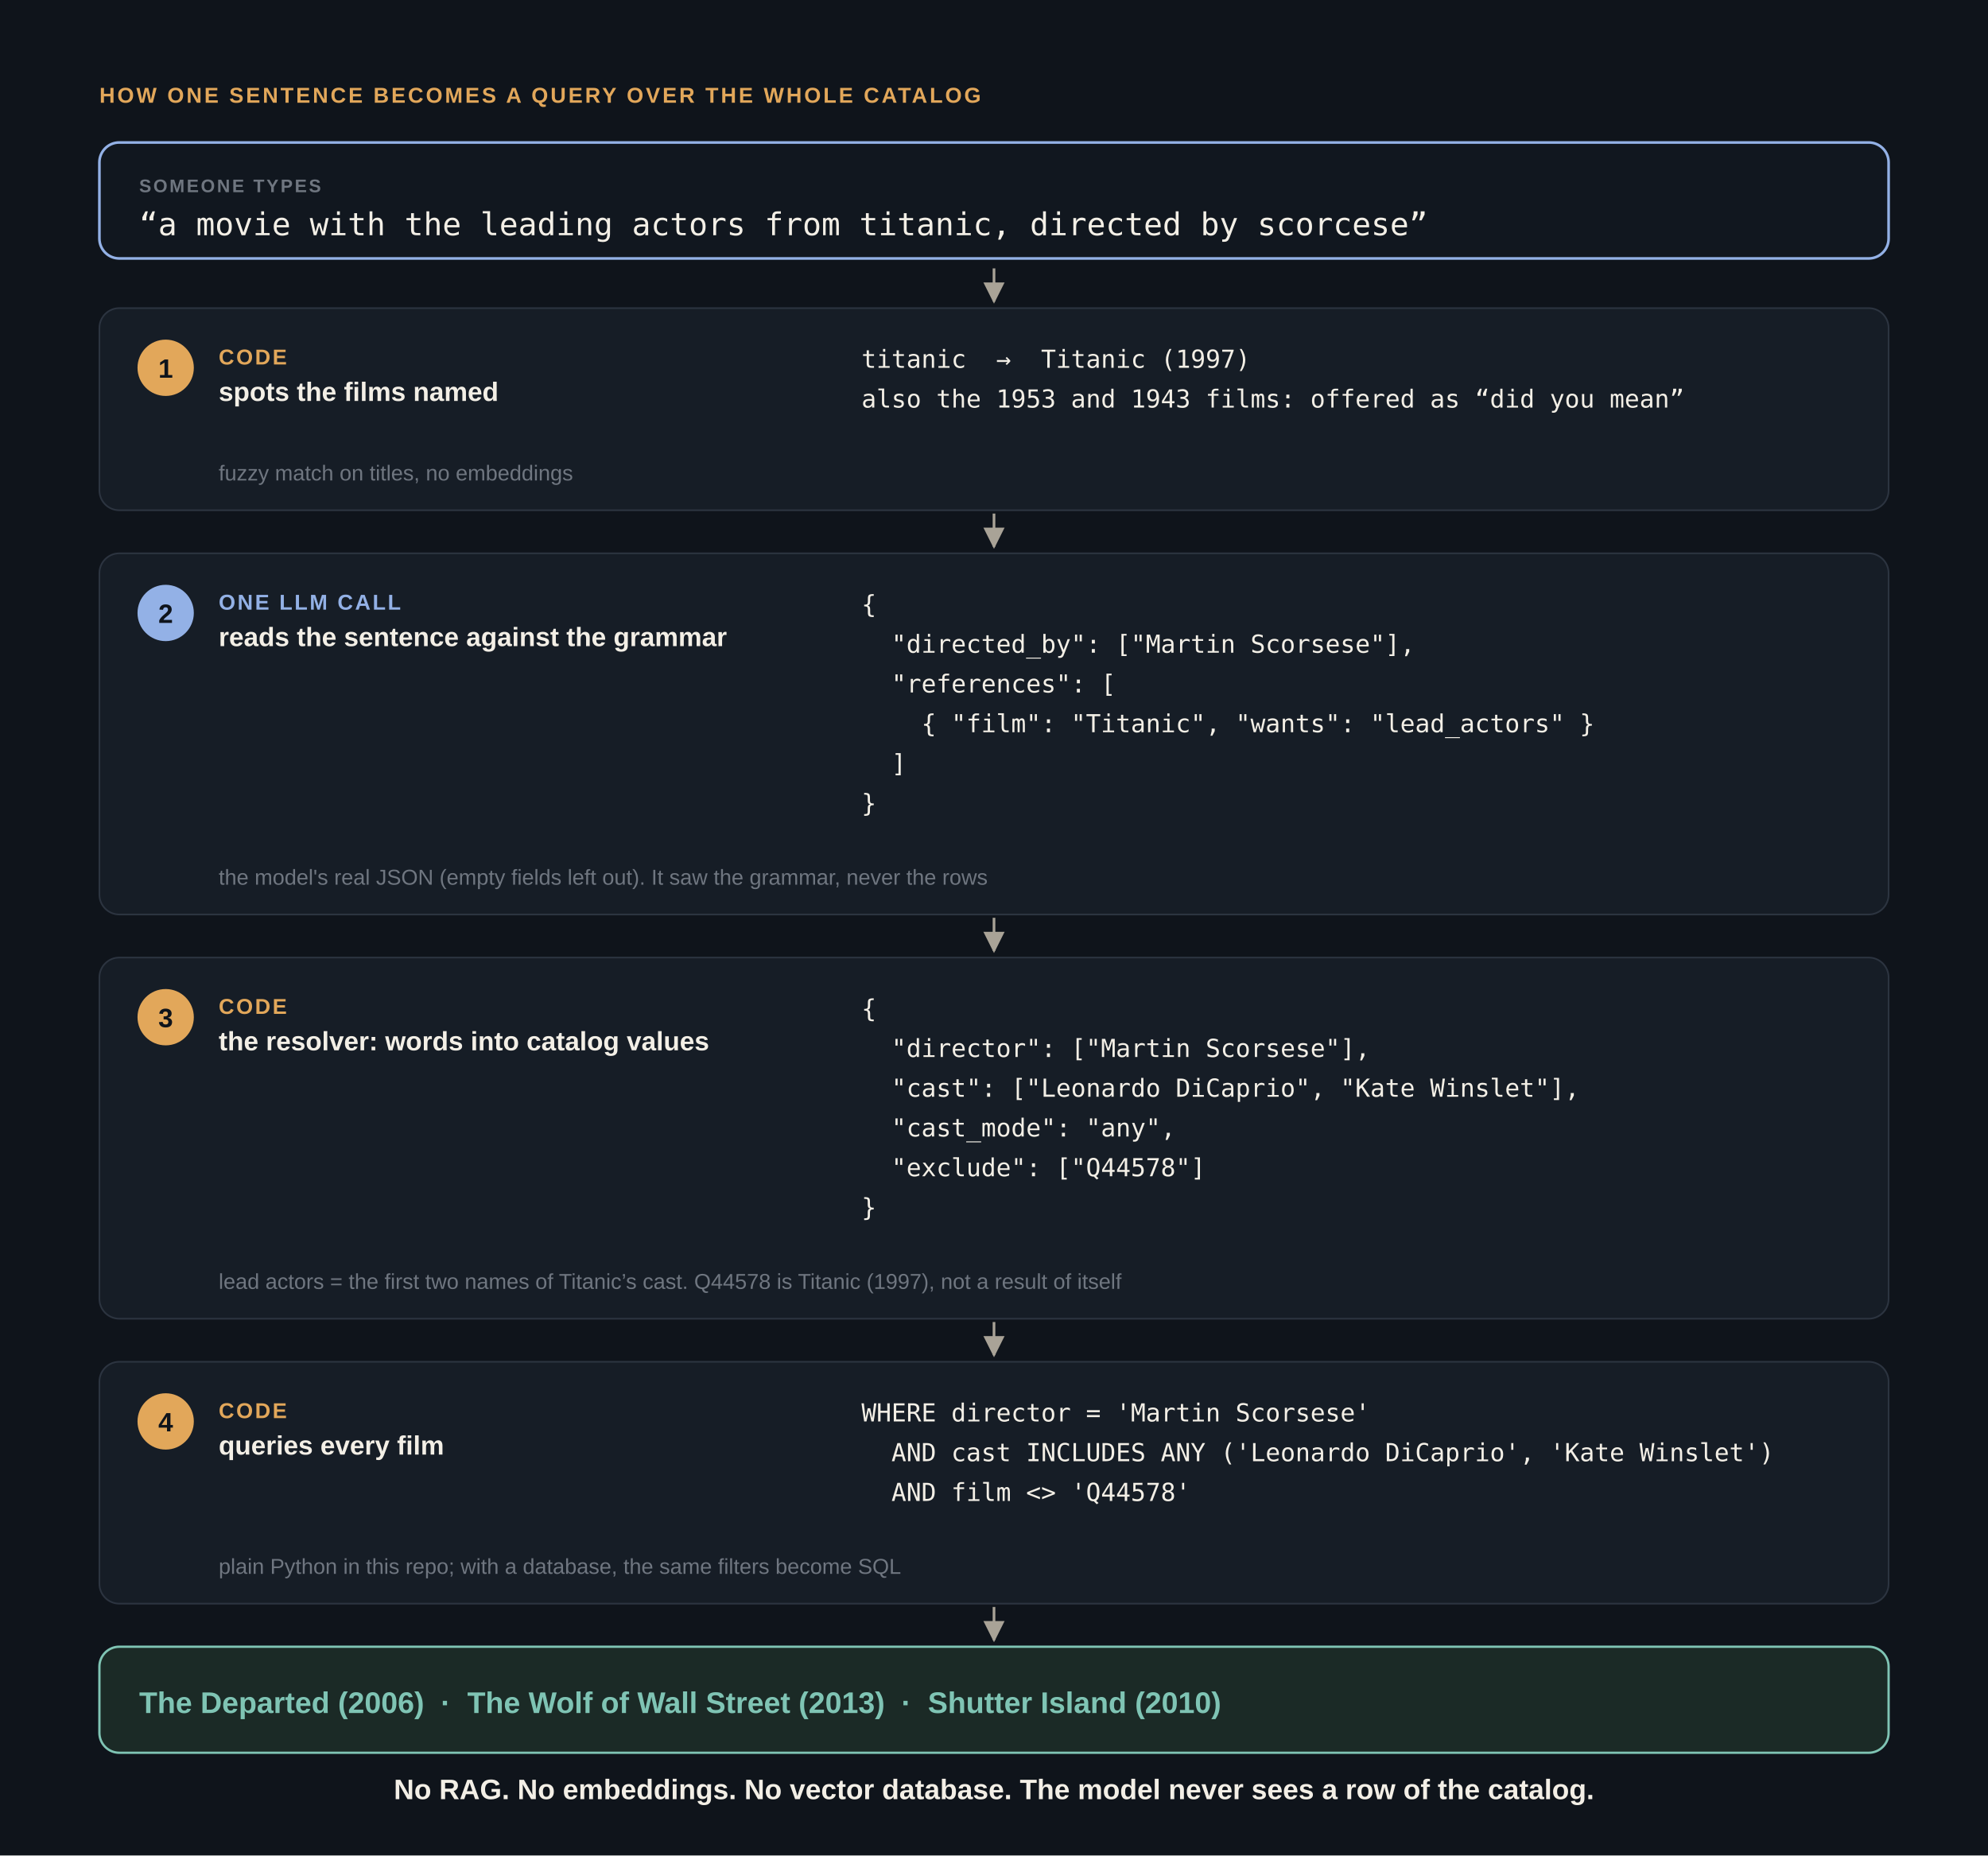
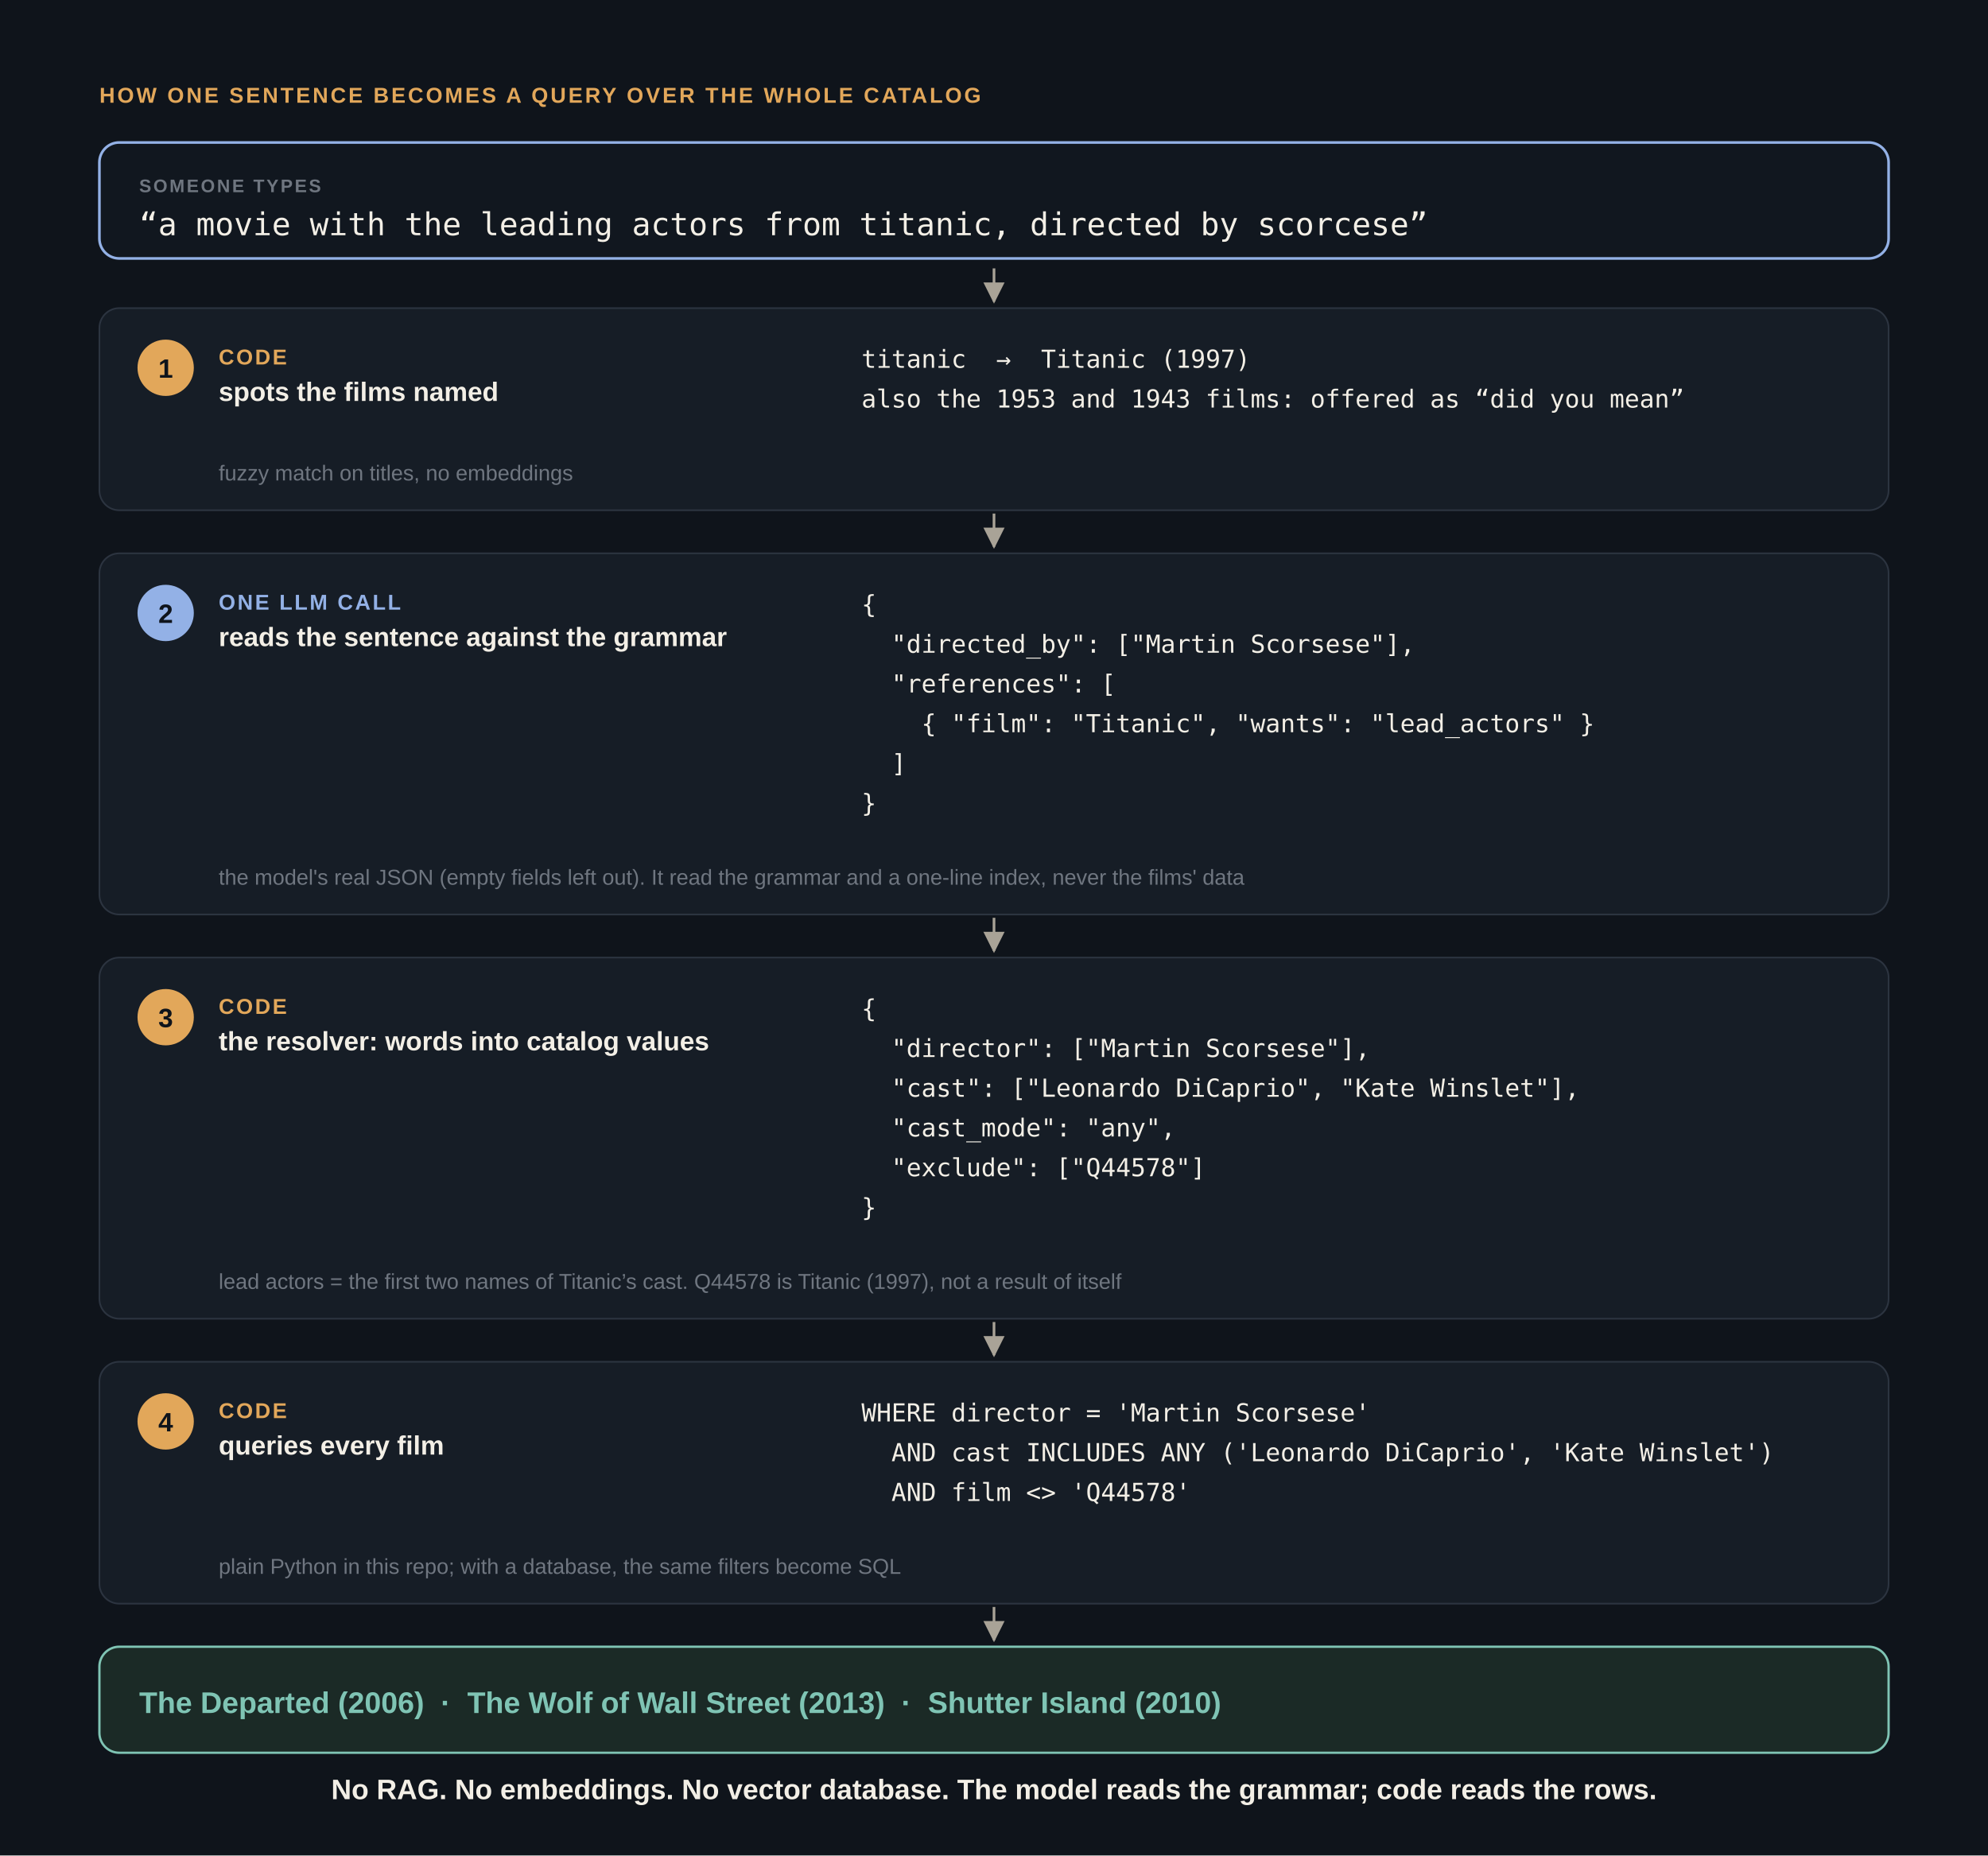
<svg xmlns="http://www.w3.org/2000/svg" viewBox="0 0 1200 1120" width="1200" height="1120" font-family="Instrument Sans, Helvetica Neue, Arial, sans-serif">
  <defs>
    <marker id="a" viewBox="0 0 10 10" refX="9" refY="5" markerWidth="8" markerHeight="8" orient="auto">
      <path d="M0,0 L10,5 L0,10 z" fill="#a9a397" />
    </marker>
  </defs>
  <rect width="1200" height="1120" fill="#0f141b" />
  <text x="60" y="62" font-size="13" fill="#e2a75a" font-weight="700" text-anchor="start" letter-spacing="1.4" xml:space="preserve">HOW ONE SENTENCE BECOMES A QUERY OVER THE WHOLE CATALOG</text>
  <rect x="60" y="86" width="1080" height="70" rx="12" fill="#11171f" stroke="#93b1e6" stroke-width="1.6" />
  <text x="84" y="116" font-size="11" fill="#6f7680" font-weight="700" text-anchor="start" letter-spacing="1.2" xml:space="preserve">SOMEONE TYPES</text>
  <text x="84" y="142" font-size="19" fill="#f3efe6" font-weight="400" text-anchor="start" font-family="Menlo, SF Mono, Consolas, monospace" xml:space="preserve">“a movie with the leading actors from titanic, directed by scorcese”</text>
  <line x1="600" y1="162" x2="600" y2="182" stroke="#a9a397" stroke-width="1.6" marker-end="url(#a)" />
  <rect x="60" y="186" width="1080" height="122" rx="12" fill="#161d26" stroke="#2c3440" />
  <circle cx="100" cy="222" r="17" fill="#e2a75a" />
  <text x="100" y="228" font-size="16" fill="#0f141b" font-weight="800" text-anchor="middle" xml:space="preserve">1</text>
  <text x="132" y="220" font-size="13" fill="#e2a75a" font-weight="700" text-anchor="start" letter-spacing="1.2" xml:space="preserve">CODE</text>
  <text x="132" y="242" font-size="16" fill="#f3efe6" font-weight="600" text-anchor="start" xml:space="preserve">spots the films named</text>
  <text x="520" y="222" font-size="15" fill="#f3efe6" font-weight="400" text-anchor="start" font-family="Menlo, SF Mono, Consolas, monospace" xml:space="preserve">titanic  →  Titanic (1997)</text>
  <text x="520" y="246" font-size="15" fill="#f3efe6" font-weight="400" text-anchor="start" font-family="Menlo, SF Mono, Consolas, monospace" xml:space="preserve">also the 1953 and 1943 films: offered as “did you mean”</text>
  <text x="132" y="290" font-size="13" fill="#6f7680" font-weight="400" text-anchor="start" xml:space="preserve">fuzzy match on titles, no embeddings</text>
  <line x1="600" y1="310" x2="600" y2="330" stroke="#a9a397" stroke-width="1.6" marker-end="url(#a)" />
  <rect x="60" y="334" width="1080" height="218" rx="12" fill="#161d26" stroke="#2c3440" />
  <circle cx="100" cy="370" r="17" fill="#93b1e6" />
  <text x="100" y="376" font-size="16" fill="#0f141b" font-weight="800" text-anchor="middle" xml:space="preserve">2</text>
  <text x="132" y="368" font-size="13" fill="#93b1e6" font-weight="700" text-anchor="start" letter-spacing="1.2" xml:space="preserve">ONE LLM CALL</text>
  <text x="132" y="390" font-size="16" fill="#f3efe6" font-weight="600" text-anchor="start" xml:space="preserve">reads the sentence against the grammar</text>
  <text x="520" y="370" font-size="15" fill="#f3efe6" font-weight="400" text-anchor="start" font-family="Menlo, SF Mono, Consolas, monospace" xml:space="preserve">{</text>
  <text x="520" y="394" font-size="15" fill="#f3efe6" font-weight="400" text-anchor="start" font-family="Menlo, SF Mono, Consolas, monospace" xml:space="preserve">  "directed_by": ["Martin Scorsese"],</text>
  <text x="520" y="418" font-size="15" fill="#f3efe6" font-weight="400" text-anchor="start" font-family="Menlo, SF Mono, Consolas, monospace" xml:space="preserve">  "references": [</text>
  <text x="520" y="442" font-size="15" fill="#f3efe6" font-weight="400" text-anchor="start" font-family="Menlo, SF Mono, Consolas, monospace" xml:space="preserve">    { "film": "Titanic", "wants": "lead_actors" }</text>
  <text x="520" y="466" font-size="15" fill="#f3efe6" font-weight="400" text-anchor="start" font-family="Menlo, SF Mono, Consolas, monospace" xml:space="preserve">  ]</text>
  <text x="520" y="490" font-size="15" fill="#f3efe6" font-weight="400" text-anchor="start" font-family="Menlo, SF Mono, Consolas, monospace" xml:space="preserve">}</text>
-   <text x="132" y="534" font-size="13" fill="#6f7680" font-weight="400" text-anchor="start" xml:space="preserve">the model's real JSON (empty fields left out). It saw the grammar, never the rows</text>
+   <text x="132" y="534" font-size="13" fill="#6f7680" font-weight="400" text-anchor="start" xml:space="preserve">the model's real JSON (empty fields left out). It read the grammar and a one-line index, never the films' data</text>
  <line x1="600" y1="554" x2="600" y2="574" stroke="#a9a397" stroke-width="1.6" marker-end="url(#a)" />
  <rect x="60" y="578" width="1080" height="218" rx="12" fill="#161d26" stroke="#2c3440" />
  <circle cx="100" cy="614" r="17" fill="#e2a75a" />
  <text x="100" y="620" font-size="16" fill="#0f141b" font-weight="800" text-anchor="middle" xml:space="preserve">3</text>
  <text x="132" y="612" font-size="13" fill="#e2a75a" font-weight="700" text-anchor="start" letter-spacing="1.2" xml:space="preserve">CODE</text>
  <text x="132" y="634" font-size="16" fill="#f3efe6" font-weight="600" text-anchor="start" xml:space="preserve">the resolver: words into catalog values</text>
  <text x="520" y="614" font-size="15" fill="#f3efe6" font-weight="400" text-anchor="start" font-family="Menlo, SF Mono, Consolas, monospace" xml:space="preserve">{</text>
  <text x="520" y="638" font-size="15" fill="#f3efe6" font-weight="400" text-anchor="start" font-family="Menlo, SF Mono, Consolas, monospace" xml:space="preserve">  "director": ["Martin Scorsese"],</text>
  <text x="520" y="662" font-size="15" fill="#f3efe6" font-weight="400" text-anchor="start" font-family="Menlo, SF Mono, Consolas, monospace" xml:space="preserve">  "cast": ["Leonardo DiCaprio", "Kate Winslet"],</text>
  <text x="520" y="686" font-size="15" fill="#f3efe6" font-weight="400" text-anchor="start" font-family="Menlo, SF Mono, Consolas, monospace" xml:space="preserve">  "cast_mode": "any",</text>
  <text x="520" y="710" font-size="15" fill="#f3efe6" font-weight="400" text-anchor="start" font-family="Menlo, SF Mono, Consolas, monospace" xml:space="preserve">  "exclude": ["Q44578"]</text>
  <text x="520" y="734" font-size="15" fill="#f3efe6" font-weight="400" text-anchor="start" font-family="Menlo, SF Mono, Consolas, monospace" xml:space="preserve">}</text>
  <text x="132" y="778" font-size="13" fill="#6f7680" font-weight="400" text-anchor="start" xml:space="preserve">lead actors = the first two names of Titanic’s cast. Q44578 is Titanic (1997), not a result of itself</text>
  <line x1="600" y1="798" x2="600" y2="818" stroke="#a9a397" stroke-width="1.6" marker-end="url(#a)" />
  <rect x="60" y="822" width="1080" height="146" rx="12" fill="#161d26" stroke="#2c3440" />
  <circle cx="100" cy="858" r="17" fill="#e2a75a" />
  <text x="100" y="864" font-size="16" fill="#0f141b" font-weight="800" text-anchor="middle" xml:space="preserve">4</text>
  <text x="132" y="856" font-size="13" fill="#e2a75a" font-weight="700" text-anchor="start" letter-spacing="1.2" xml:space="preserve">CODE</text>
  <text x="132" y="878" font-size="16" fill="#f3efe6" font-weight="600" text-anchor="start" xml:space="preserve">queries every film</text>
  <text x="520" y="858" font-size="15" fill="#f3efe6" font-weight="400" text-anchor="start" font-family="Menlo, SF Mono, Consolas, monospace" xml:space="preserve">WHERE director = 'Martin Scorsese'</text>
  <text x="520" y="882" font-size="15" fill="#f3efe6" font-weight="400" text-anchor="start" font-family="Menlo, SF Mono, Consolas, monospace" xml:space="preserve">  AND cast INCLUDES ANY ('Leonardo DiCaprio', 'Kate Winslet')</text>
  <text x="520" y="906" font-size="15" fill="#f3efe6" font-weight="400" text-anchor="start" font-family="Menlo, SF Mono, Consolas, monospace" xml:space="preserve">  AND film &lt;&gt; 'Q44578'</text>
  <text x="132" y="950" font-size="13" fill="#6f7680" font-weight="400" text-anchor="start" xml:space="preserve">plain Python in this repo; with a database, the same filters become SQL</text>
  <line x1="600" y1="970" x2="600" y2="990" stroke="#a9a397" stroke-width="1.6" marker-end="url(#a)" />
  <rect x="60" y="994" width="1080" height="64" rx="12" fill="#1b2a26" stroke="#7fc4b4" stroke-width="1.4" />
  <text x="84" y="1034" font-size="18" fill="#7fc4b4" font-weight="600" text-anchor="start" xml:space="preserve">The Departed (2006)  ·  The Wolf of Wall Street (2013)  ·  Shutter Island (2010)</text>
-   <text x="600" y="1086" font-size="17" fill="#f3efe6" font-weight="600" text-anchor="middle" xml:space="preserve">No RAG. No embeddings. No vector database. The model never sees a row of the catalog.</text>
+   <text x="600" y="1086" font-size="17" fill="#f3efe6" font-weight="600" text-anchor="middle" xml:space="preserve">No RAG. No embeddings. No vector database. The model reads the grammar; code reads the rows.</text>
</svg>
